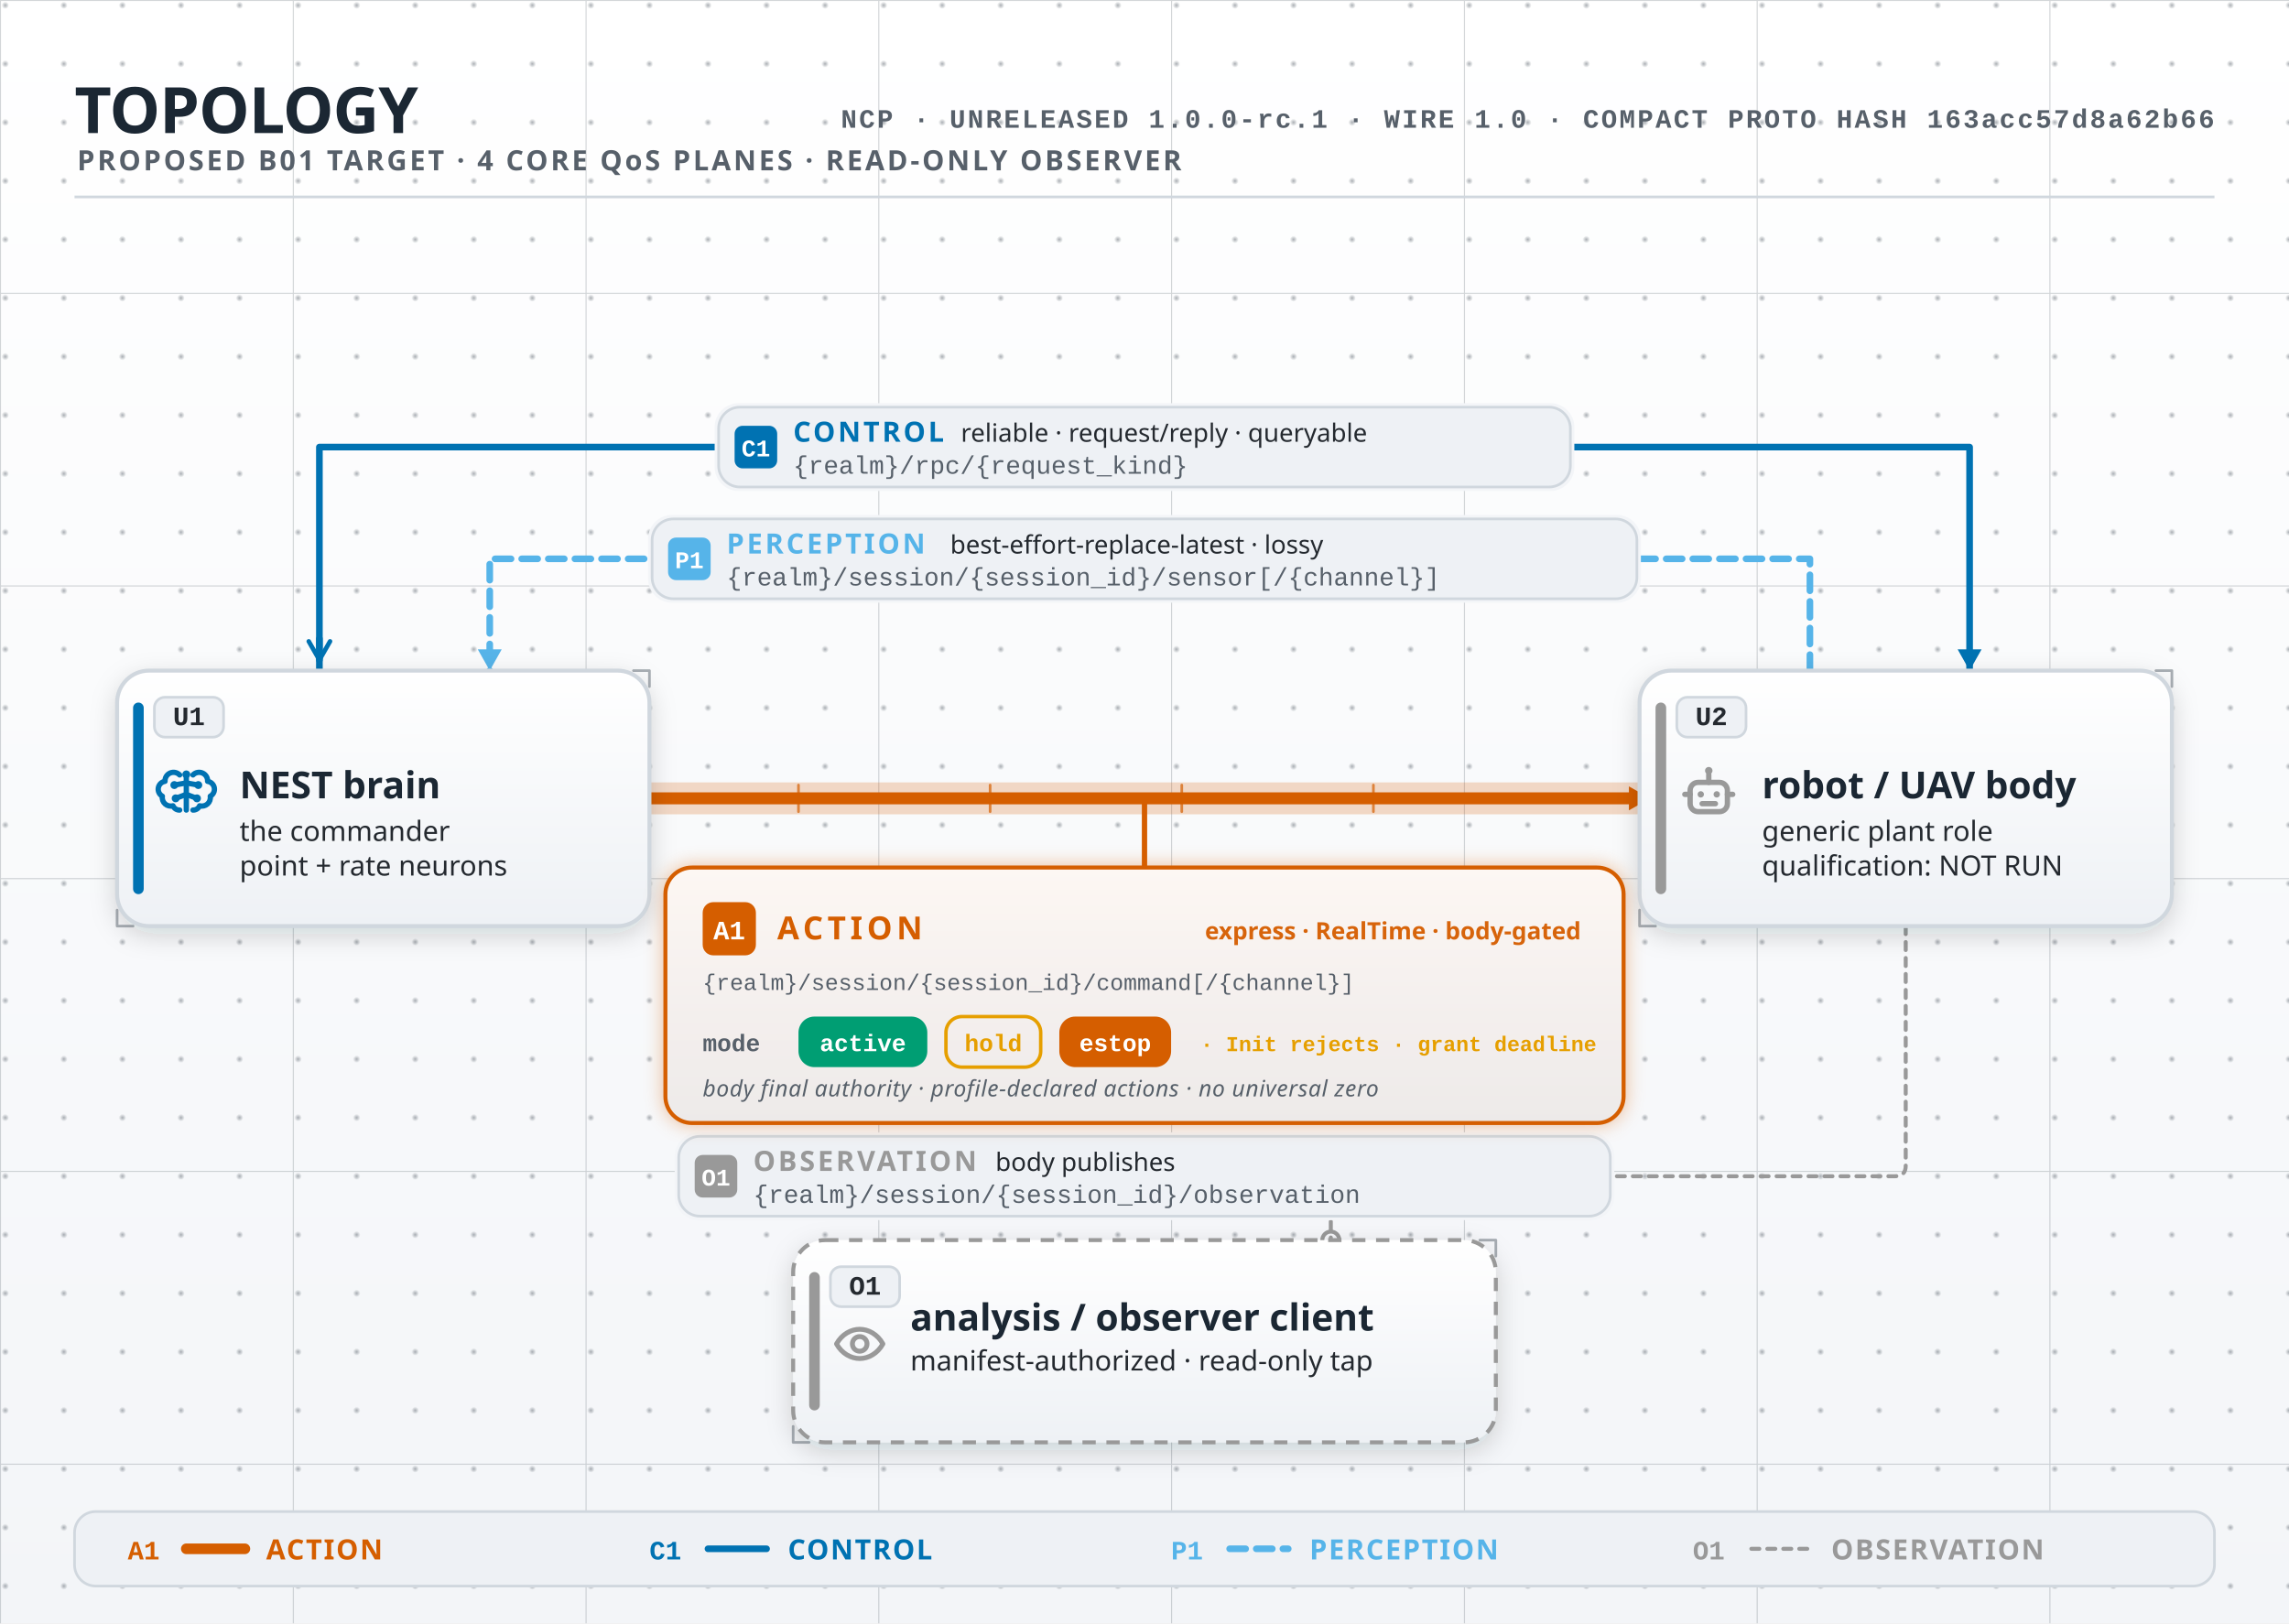
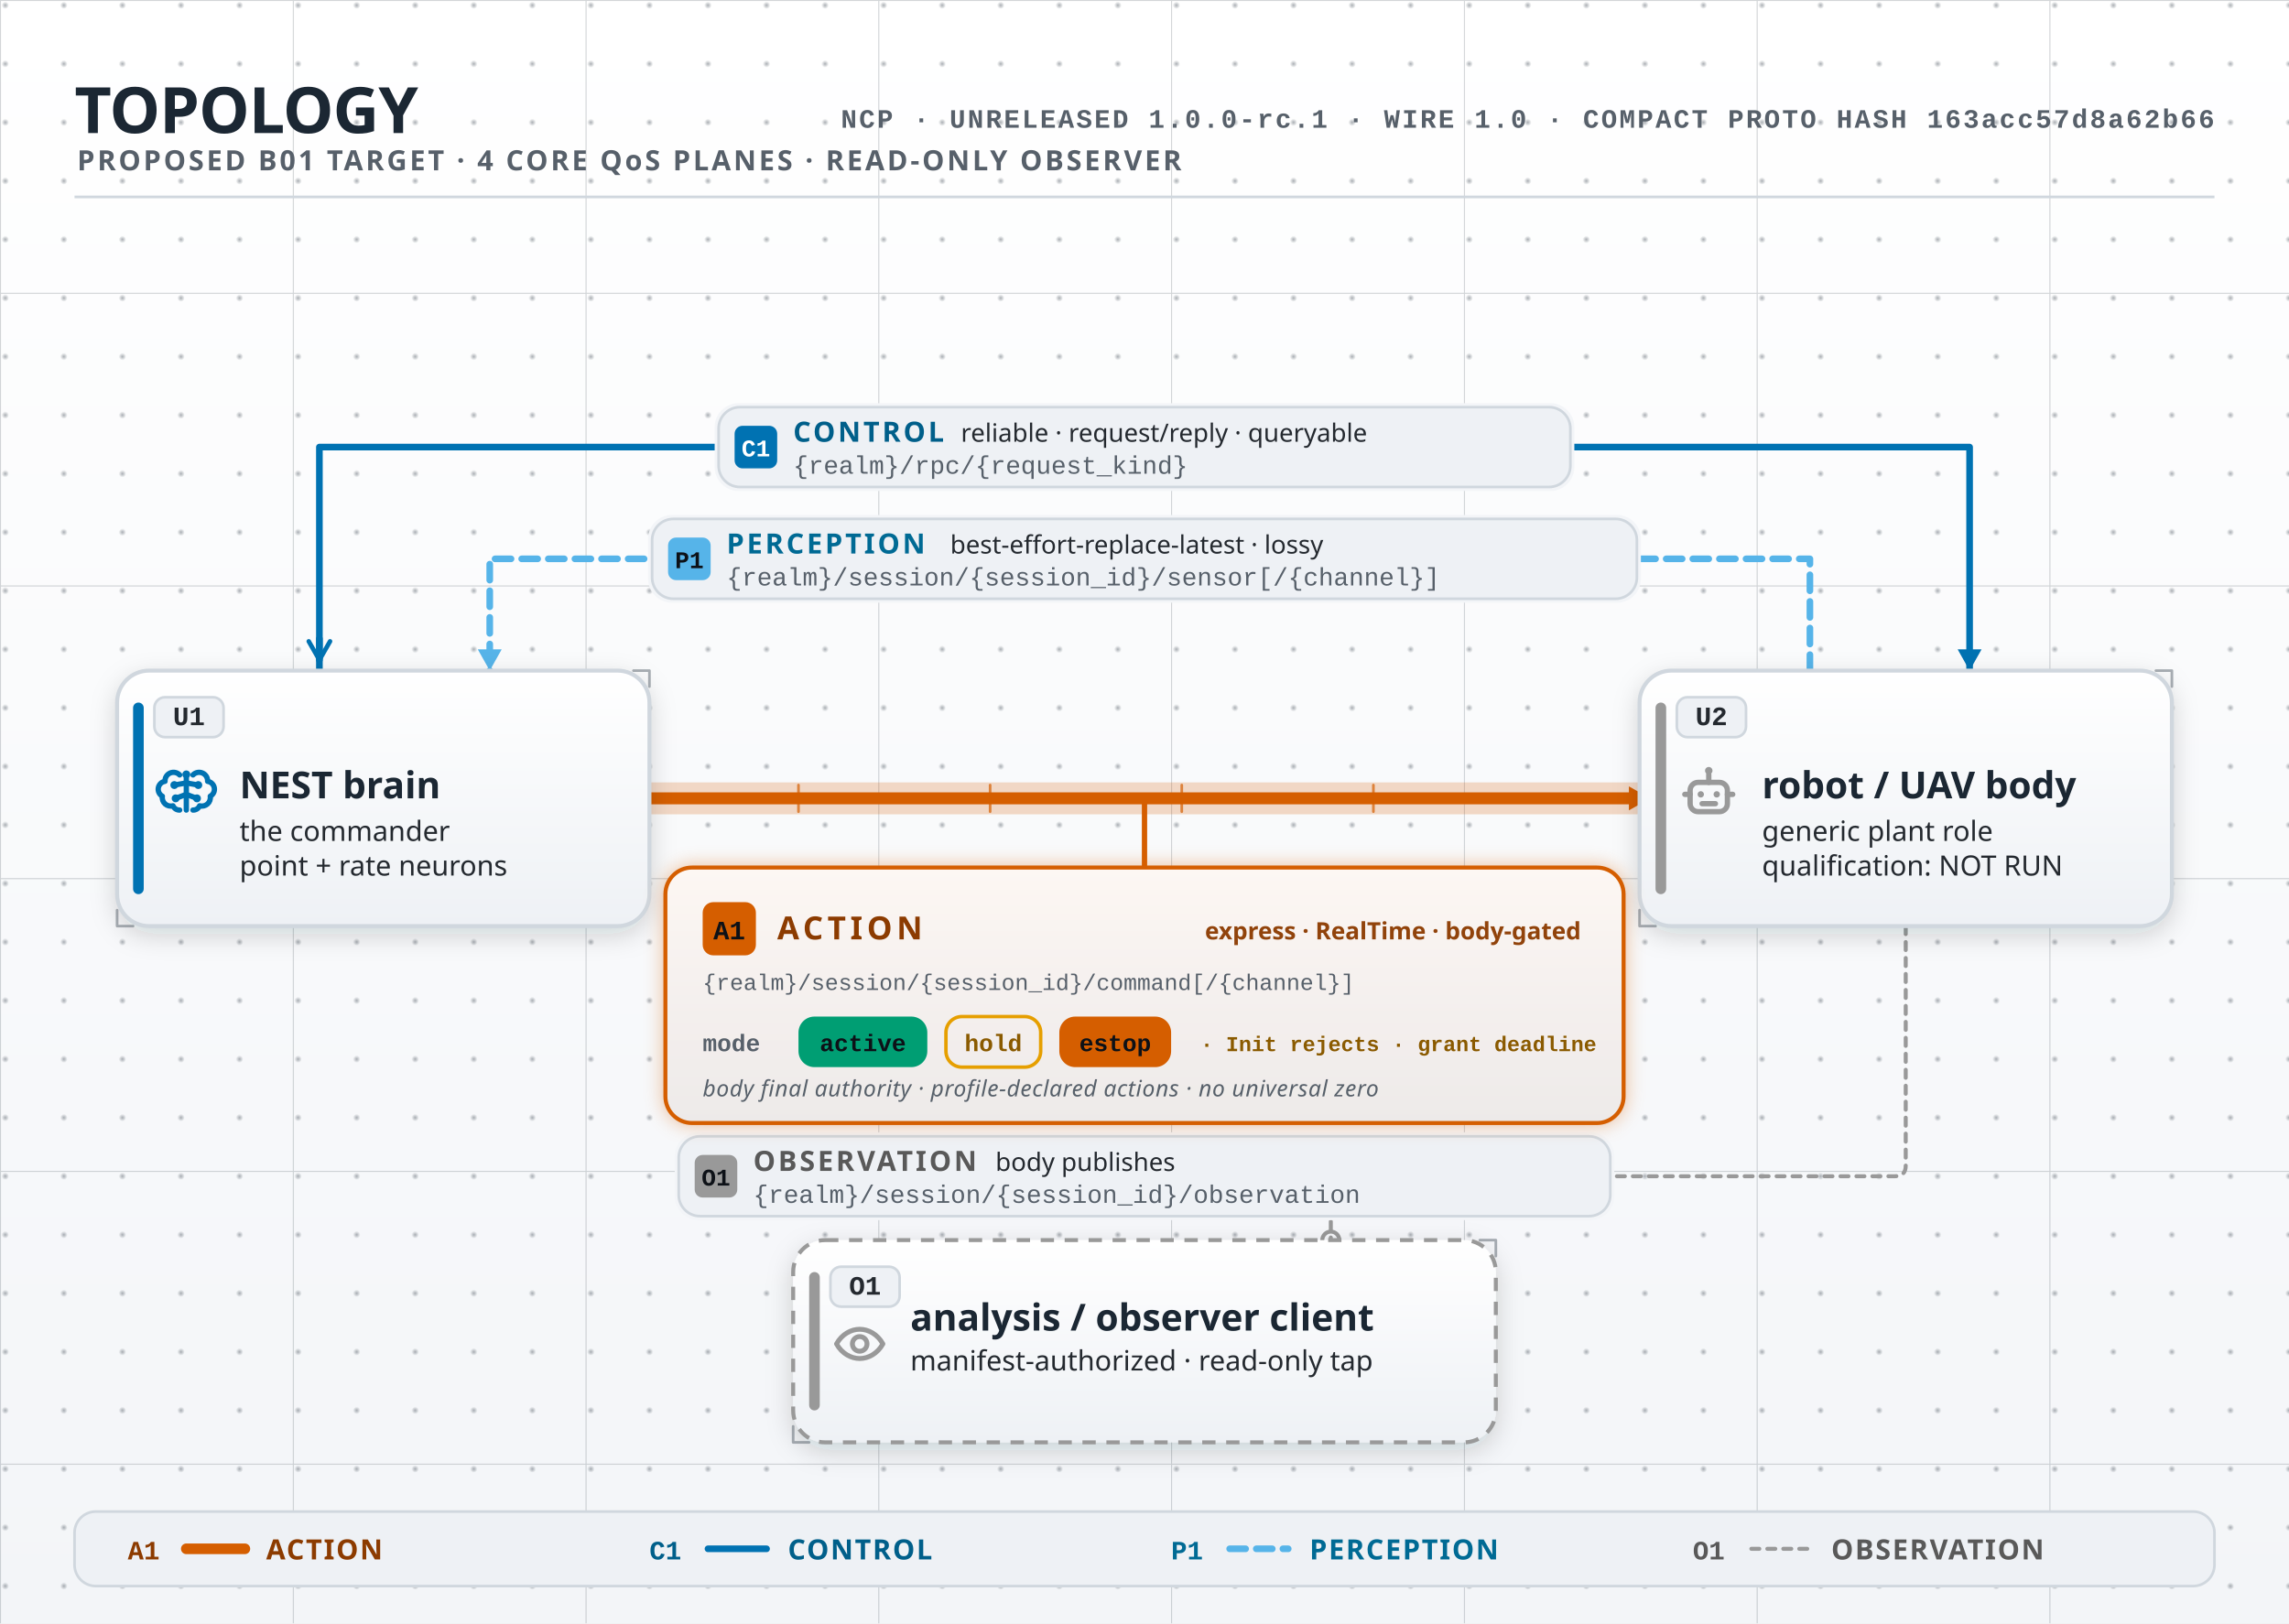
<svg xmlns="http://www.w3.org/2000/svg" width="860" height="610" viewBox="0 0 860 610" font-family="-apple-system, BlinkMacSystemFont, 'Segoe UI', 'Noto Sans', Helvetica, Arial, sans-serif" role="img" aria-labelledby="ncp-topology-title ncp-topology-desc">
  <defs>
    <linearGradient id="pageBg" x1="0" y1="0" x2="0" y2="1">
      <stop offset="0" stop-color="#ffffff" />
      <stop offset="1" stop-color="#f3f5f8" />
    </linearGradient>
    <linearGradient id="surface" x1="0" y1="0" x2="0" y2="1">
      <stop offset="0" stop-color="#ffffff" />
      <stop offset="1" stop-color="#eef1f5" />
    </linearGradient>
    <linearGradient id="busAction" x1="0" y1="0" x2="1" y2="0">
      <stop offset="0" stop-color="#D55E00" stop-opacity="1" />
      <stop offset="0.5" stop-color="#D55E00" stop-opacity="1" />
      <stop offset="1" stop-color="#b94f00" stop-opacity="1" />
    </linearGradient>
    <linearGradient id="contractHero" x1="0" y1="0" x2="1" y2="1">
      <stop offset="0" stop-color="#6D28D9" />
      <stop offset="1" stop-color="#5b21b6" />
    </linearGradient>
    <radialGradient id="gridDot" cx="0.5" cy="0.5" r="0.5">
      <stop offset="0" stop-color="#57606a" stop-opacity="0.5" />
      <stop offset="1" stop-color="#57606a" stop-opacity="0" />
    </radialGradient>
    <pattern id="grid" width="22" height="22" patternUnits="userSpaceOnUse">
      <circle cx="2" cy="2" r="1.4" fill="url(#gridDot)" />
    </pattern>
    <pattern id="gridMajor" width="110" height="110" patternUnits="userSpaceOnUse">
      <path d="M110 0H0V110" fill="none" stroke="#57606a" stroke-width="0.75" stroke-opacity="0.26" />
    </pattern>
    <filter id="soft" x="-40%" y="-40%" width="180%" height="180%" color-interpolation-filters="sRGB">
      <feDropShadow dx="0" dy="3" stdDeviation="5" flood-color="#1b2733" flood-opacity="0.18" />
    </filter>
    <filter id="halo" x="-60%" y="-60%" width="220%" height="220%" color-interpolation-filters="sRGB">
      <feGaussianBlur stdDeviation="3" />
    </filter>
    <filter id="glow" x="-90%" y="-90%" width="280%" height="280%" color-interpolation-filters="sRGB">
      <feGaussianBlur in="SourceAlpha" stdDeviation="3.4" result="b" />
      <feFlood flood-color="#D55E00" flood-opacity="0.4" />
      <feComposite in2="b" operator="in" result="g" />
      <feMerge>
        <feMergeNode in="g" />
        <feMergeNode in="SourceGraphic" />
      </feMerge>
    </filter>
    <marker id="arrowAction" markerUnits="userSpaceOnUse" markerWidth="12" markerHeight="12" refX="9" refY="5.5" orient="auto">
      <path d="M1,1 L9,5.5 L1,10 Z" fill="#D55E00" />
    </marker>
    <marker id="arrowControl" markerUnits="userSpaceOnUse" markerWidth="12" markerHeight="12" refX="9" refY="5.5" orient="auto">
      <path d="M1,1 L9,5.5 L1,10 Z" fill="#0072B2" />
    </marker>
    <marker id="replyControl" markerUnits="userSpaceOnUse" markerWidth="12" markerHeight="12" refX="9" refY="5.5" orient="auto">
      <path d="M2,1.5 L9,5.5 L2,9.5" fill="none" stroke="#0072B2" stroke-width="1.7" stroke-linecap="round" stroke-linejoin="round" />
    </marker>
    <marker id="arrowPercep" markerUnits="userSpaceOnUse" markerWidth="12" markerHeight="12" refX="9" refY="5.5" orient="auto">
      <path d="M1,1 L9,5.5 L1,10 Z" fill="#56B4E9" />
    </marker>
    <marker id="tapObserve" markerUnits="userSpaceOnUse" markerWidth="10" markerHeight="10" refX="5" refY="5" orient="auto">
      <circle cx="5" cy="5" r="3.2" fill="none" stroke="#999999" stroke-width="1.5" />
    </marker>
    <marker id="arrowContract" markerUnits="userSpaceOnUse" markerWidth="12" markerHeight="12" refX="9" refY="5.5" orient="auto">
      <path d="M1,1 L9,5.5 L1,10 Z" fill="#6D28D9" />
    </marker>
    <marker id="submoduleArrow" markerUnits="userSpaceOnUse" markerWidth="12" markerHeight="12" refX="9" refY="5.5" orient="auto">
      <path d="M2,1.5 L9,5.5 L2,9.5" fill="none" stroke="#999999" stroke-width="1.7" stroke-linecap="round" stroke-linejoin="round" />
    </marker>
    <marker id="arrowActive" markerUnits="userSpaceOnUse" markerWidth="12" markerHeight="12" refX="9" refY="5.5" orient="auto">
      <path d="M1,1 L9,5.5 L1,10 Z" fill="#009E73" />
    </marker>
    <marker id="arrowEstop" markerUnits="userSpaceOnUse" markerWidth="12" markerHeight="12" refX="9" refY="5.5" orient="auto">
      <path d="M1,1 L9,5.5 L1,10 Z" fill="#D55E00" stroke="#ffd9c2" stroke-width="0.6" />
    </marker>
    <marker id="arrowHold" markerUnits="userSpaceOnUse" markerWidth="12" markerHeight="12" refX="9" refY="5.5" orient="auto">
      <path d="M1,1 L9,5.5 L1,10 Z" fill="#E69F00" />
    </marker>
    <marker id="arrowMut" markerUnits="userSpaceOnUse" markerWidth="12" markerHeight="12" refX="9" refY="5.5" orient="auto">
      <path d="M1,1 L9,5.5 L1,10 Z" fill="#57606a" />
    </marker>
    <marker id="arrowConfig" markerUnits="userSpaceOnUse" markerWidth="12" markerHeight="12" refX="9" refY="5.5" orient="auto">
      <path d="M1,1 L9,5.5 L1,10 Z" fill="#CC79A7" />
    </marker>
    <filter id="glowContract" x="-90%" y="-90%" width="280%" height="280%" color-interpolation-filters="sRGB">
      <feGaussianBlur in="SourceAlpha" stdDeviation="3.4" result="b" />
      <feFlood flood-color="#6D28D9" flood-opacity="0.4" />
      <feComposite in2="b" operator="in" result="g" />
      <feMerge>
        <feMergeNode in="g" />
        <feMergeNode in="SourceGraphic" />
      </feMerge>
    </filter>
    <filter id="glowActive" x="-90%" y="-90%" width="280%" height="280%" color-interpolation-filters="sRGB">
      <feGaussianBlur in="SourceAlpha" stdDeviation="3.4" result="b" />
      <feFlood flood-color="#009E73" flood-opacity="0.4" />
      <feComposite in2="b" operator="in" result="g" />
      <feMerge>
        <feMergeNode in="g" />
        <feMergeNode in="SourceGraphic" />
      </feMerge>
    </filter>
  </defs>
  <rect x="0" y="0" width="860" height="610" rx="0" fill="url(#pageBg)" />
  <rect x="0" y="0" width="860" height="610" rx="0" fill="url(#gridMajor)" />
  <rect x="0" y="0" width="860" height="610" rx="0" fill="url(#grid)" />
  <text x="28" y="50" font-family="-apple-system, BlinkMacSystemFont, 'Segoe UI', 'Noto Sans', Helvetica, Arial, sans-serif" font-size="24" font-weight="800" font-style="normal" fill="#1b2733" text-anchor="start" letter-spacing="-0.3" text-rendering="geometricPrecision">TOPOLOGY</text>
  <text x="29" y="64" font-family="-apple-system, BlinkMacSystemFont, 'Segoe UI', 'Noto Sans', Helvetica, Arial, sans-serif" font-size="10.5" font-weight="600" font-style="normal" fill="#57606a" text-anchor="start" letter-spacing="1.0" text-rendering="geometricPrecision">PROPOSED B01 TARGET  ·  4 CORE QoS PLANES  ·  READ-ONLY OBSERVER</text>
  <line x1="28" y1="74" x2="832" y2="74" stroke="#d0d7de" stroke-width="1" stroke-linecap="butt" />
  <text x="832" y="48" font-family="ui-monospace, SFMono-Regular, 'SF Mono', Menlo, Consolas, 'Liberation Mono', monospace" font-size="10" font-weight="600" font-style="normal" fill="#57606a" text-anchor="end" letter-spacing="0.8" text-rendering="geometricPrecision">NCP · UNRELEASED 1.0.0-rc.1 · WIRE 1.0 · COMPACT PROTO HASH 163acc57d8a62b66</text>
  <path d="M716,348 L716,438 Q716,442 712,442 L504,442 Q500,442 500,446 L500,466" fill="none" stroke="#999999" stroke-width="1.5" stroke-linecap="round" stroke-linejoin="round" stroke-dasharray="3 3" marker-end="url(#tapObserve)" />
  <path d="M680,252 L680,210 L184,210 L184,252" fill="none" stroke="#56B4E9" stroke-width="2.5" stroke-linecap="round" stroke-linejoin="round" stroke-dasharray="6 4" marker-end="url(#arrowPercep)" />
  <path d="M120,252 L120,168 L740,168 L740,252" fill="none" stroke="#0072B2" stroke-width="2.5" stroke-linecap="round" stroke-linejoin="round" marker-end="url(#arrowControl)" />
  <path d="M120,240 L120,248" fill="none" stroke="#0072B2" stroke-width="2.5" stroke-linecap="round" stroke-linejoin="round" marker-end="url(#replyControl)" />
  <line x1="244" y1="300" x2="620" y2="300" stroke="#D55E00" stroke-width="12" stroke-linecap="round" stroke-opacity="0.22" />
  <line x1="244" y1="300" x2="620" y2="300" stroke="#D55E00" stroke-width="4.5" stroke-linecap="round" marker-end="url(#arrowAction)" />
  <line x1="300" y1="295" x2="300" y2="305" stroke="#D55E00" stroke-width="1" stroke-linecap="round" stroke-opacity="0.7" />
  <line x1="372" y1="295" x2="372" y2="305" stroke="#D55E00" stroke-width="1" stroke-linecap="round" stroke-opacity="0.7" />
  <line x1="444" y1="295" x2="444" y2="305" stroke="#D55E00" stroke-width="1" stroke-linecap="round" stroke-opacity="0.7" />
  <line x1="516" y1="295" x2="516" y2="305" stroke="#D55E00" stroke-width="1" stroke-linecap="round" stroke-opacity="0.7" />
  <rect x="44" y="252" width="200" height="96" rx="12" fill="url(#surface)" filter="url(#soft)" />
  <rect x="44" y="252" width="200" height="96" rx="12" fill="none" stroke="#d0d7de" stroke-width="1.5" />
  <rect x="50" y="264" width="4" height="72" rx="2" fill="#0072B2" />
  <path d="M238,252 L244,252 L244,258" fill="none" stroke="#57606a" stroke-width="1" stroke-linecap="round" stroke-linejoin="round" stroke-opacity="0.5" />
  <path d="M44,342 L44,348 L50,348" fill="none" stroke="#57606a" stroke-width="1" stroke-linecap="round" stroke-linejoin="round" stroke-opacity="0.5" />
  <rect x="58" y="262" width="26" height="15" rx="4" fill="#eef1f5" stroke="#d0d7de" stroke-width="1" />
  <text x="71" y="272.5" font-family="ui-monospace, SFMono-Regular, 'SF Mono', Menlo, Consolas, 'Liberation Mono', monospace" font-size="10" font-weight="700" font-style="normal" fill="#24292f" text-anchor="middle" text-rendering="geometricPrecision">U1</text>
  <g transform="translate(58,286) scale(1)" fill="none" stroke="#0072B2" stroke-width="2" stroke-linecap="round" stroke-linejoin="round">
    <path d="M9.5 5.2A3.2 3.2 0 0 0 4 7.6a3 3 0 0 0-1 5.6a3.2 3.2 0 0 0 4 3.6a2.6 2.6 0 0 0 2.5 1.6" />
    <path d="M14.5 5.2A3.2 3.2 0 0 1 20 7.6a3 3 0 0 1 1 5.6a3.2 3.2 0 0 1-4 3.6a2.6 2.6 0 0 1-2.5 1.6" />
    <path d="M12 5v13.4" />
    <circle cx="12" cy="5" r="0.5" fill="#0072B2" stroke="#0072B2" />
    <circle cx="7.5" cy="9" r="0.5" fill="#0072B2" stroke="#0072B2" />
    <circle cx="16.5" cy="9" r="0.5" fill="#0072B2" stroke="#0072B2" />
    <circle cx="8" cy="14" r="0.5" fill="#0072B2" stroke="#0072B2" />
    <circle cx="16" cy="14" r="0.5" fill="#0072B2" stroke="#0072B2" />
    <path d="M12 8.2 7.5 9M12 8.2 16.5 9M12 12.5 8 14M12 12.5 16 14" />
  </g>
  <text x="90" y="300" font-family="-apple-system, BlinkMacSystemFont, 'Segoe UI', 'Noto Sans', Helvetica, Arial, sans-serif" font-size="14" font-weight="700" font-style="normal" fill="#1b2733" text-anchor="start" text-rendering="geometricPrecision">NEST brain</text>
  <text x="90" y="316" font-family="-apple-system, BlinkMacSystemFont, 'Segoe UI', 'Noto Sans', Helvetica, Arial, sans-serif" font-size="10.5" font-weight="500" font-style="normal" fill="#24292f" text-anchor="start" text-rendering="geometricPrecision">the commander</text>
  <text x="90" y="329" font-family="-apple-system, BlinkMacSystemFont, 'Segoe UI', 'Noto Sans', Helvetica, Arial, sans-serif" font-size="10.5" font-weight="500" font-style="normal" fill="#24292f" text-anchor="start" text-rendering="geometricPrecision">point + rate neurons</text>
  <rect x="616" y="252" width="200" height="96" rx="12" fill="url(#surface)" filter="url(#soft)" />
  <rect x="616" y="252" width="200" height="96" rx="12" fill="none" stroke="#d0d7de" stroke-width="1.5" />
  <rect x="622" y="264" width="4" height="72" rx="2" fill="#999999" />
  <path d="M810,252 L816,252 L816,258" fill="none" stroke="#57606a" stroke-width="1" stroke-linecap="round" stroke-linejoin="round" stroke-opacity="0.5" />
  <path d="M616,342 L616,348 L622,348" fill="none" stroke="#57606a" stroke-width="1" stroke-linecap="round" stroke-linejoin="round" stroke-opacity="0.5" />
  <rect x="630" y="262" width="26" height="15" rx="4" fill="#eef1f5" stroke="#d0d7de" stroke-width="1" />
  <text x="643" y="272.5" font-family="ui-monospace, SFMono-Regular, 'SF Mono', Menlo, Consolas, 'Liberation Mono', monospace" font-size="10" font-weight="700" font-style="normal" fill="#24292f" text-anchor="middle" text-rendering="geometricPrecision">U2</text>
  <g transform="translate(630,286) scale(1)" fill="none" stroke="#999999" stroke-width="2" stroke-linecap="round" stroke-linejoin="round">
    <rect x="5" y="8" width="14" height="11" rx="3" />
    <path d="M12 8V5" />
    <circle cx="12" cy="3.6" r="1.4" fill="#999999" stroke="none" />
    <circle cx="9" cy="12.5" r="1.2" fill="#999999" stroke="none" />
    <circle cx="15" cy="12.5" r="1.2" fill="#999999" stroke="none" />
    <path d="M9.5 16h5" />
    <path d="M5 12.5H3M19 12.5h2" />
  </g>
  <text x="662" y="300" font-family="-apple-system, BlinkMacSystemFont, 'Segoe UI', 'Noto Sans', Helvetica, Arial, sans-serif" font-size="14" font-weight="700" font-style="normal" fill="#1b2733" text-anchor="start" text-rendering="geometricPrecision">robot / UAV body</text>
  <text x="662" y="316" font-family="-apple-system, BlinkMacSystemFont, 'Segoe UI', 'Noto Sans', Helvetica, Arial, sans-serif" font-size="10.5" font-weight="500" font-style="normal" fill="#24292f" text-anchor="start" text-rendering="geometricPrecision">generic plant role</text>
  <text x="662" y="329" font-family="-apple-system, BlinkMacSystemFont, 'Segoe UI', 'Noto Sans', Helvetica, Arial, sans-serif" font-size="10.5" font-weight="500" font-style="normal" fill="#24292f" text-anchor="start" text-rendering="geometricPrecision">qualification: NOT RUN</text>
  <rect x="298" y="466" width="264" height="76" rx="12" fill="url(#surface)" filter="url(#soft)" />
  <rect x="298" y="466" width="264" height="76" rx="12" fill="none" stroke="#999999" stroke-width="1.5" stroke-dasharray="5 4" fill-opacity="0.7" />
  <rect x="304" y="478" width="4" height="52" rx="2" fill="#999999" />
  <path d="M556,466 L562,466 L562,472" fill="none" stroke="#57606a" stroke-width="1" stroke-linecap="round" stroke-linejoin="round" stroke-opacity="0.5" />
  <path d="M298,536 L298,542 L304,542" fill="none" stroke="#57606a" stroke-width="1" stroke-linecap="round" stroke-linejoin="round" stroke-opacity="0.5" />
  <rect x="312" y="476" width="26" height="15" rx="4" fill="#eef1f5" stroke="#d0d7de" stroke-width="1" />
  <text x="325" y="486.5" font-family="ui-monospace, SFMono-Regular, 'SF Mono', Menlo, Consolas, 'Liberation Mono', monospace" font-size="10" font-weight="700" font-style="normal" fill="#24292f" text-anchor="middle" text-rendering="geometricPrecision">O1</text>
  <g transform="translate(312,494) scale(0.9167)" fill="none" stroke="#999999" stroke-width="2" stroke-linecap="round" stroke-linejoin="round">
    <path d="M2.5 12c2.2-4 6-6 9.5-6s7.3 2 9.5 6c-2.2 4-6 6-9.5 6s-7.3-2-9.5-6Z" />
    <circle cx="12" cy="12" r="3" />
  </g>
  <text x="342" y="500" font-family="-apple-system, BlinkMacSystemFont, 'Segoe UI', 'Noto Sans', Helvetica, Arial, sans-serif" font-size="14" font-weight="700" font-style="normal" fill="#1b2733" text-anchor="start" text-rendering="geometricPrecision">analysis / observer client</text>
  <text x="342" y="515" font-family="-apple-system, BlinkMacSystemFont, 'Segoe UI', 'Noto Sans', Helvetica, Arial, sans-serif" font-size="10.5" font-weight="500" font-style="normal" fill="#24292f" text-anchor="start" text-rendering="geometricPrecision">manifest-authorized · read-only tap</text>
  <rect x="268.5" y="151.5" width="323" height="33" rx="9" fill="#f3f5f8" />
  <rect x="270.0" y="153.0" width="320" height="30" rx="8" fill="#eef1f5" stroke="#d0d7de" stroke-width="1" />
  <rect x="276.0" y="160.0" width="16" height="16" rx="3" fill="#0072B2" />
-   <text x="284.0" y="171.5" font-family="ui-monospace, SFMono-Regular, 'SF Mono', Menlo, Consolas, 'Liberation Mono', monospace" font-size="9" font-weight="700" font-style="normal" fill="#fff" text-anchor="middle" text-rendering="geometricPrecision">C1</text>
-   <text x="298.0" y="166.0" font-family="-apple-system, BlinkMacSystemFont, 'Segoe UI', 'Noto Sans', Helvetica, Arial, sans-serif" font-size="10.5" font-weight="700" font-style="normal" fill="#0072B2" text-anchor="start" letter-spacing="1.0" text-rendering="geometricPrecision">CONTROL</text>
+   <text x="284.0" y="171.5" font-family="ui-monospace, SFMono-Regular, 'SF Mono', Menlo, Consolas, 'Liberation Mono', monospace" font-size="9" font-weight="700" font-style="normal" fill="#ffffff" text-anchor="middle" text-rendering="geometricPrecision">C1</text>
+   <text x="298.0" y="166.0" font-family="-apple-system, BlinkMacSystemFont, 'Segoe UI', 'Noto Sans', Helvetica, Arial, sans-serif" font-size="10.5" font-weight="700" font-style="normal" fill="#005F8A" text-anchor="start" letter-spacing="1.0" text-rendering="geometricPrecision">CONTROL</text>
  <text x="298.0" y="178.0" font-family="ui-monospace, SFMono-Regular, 'SF Mono', Menlo, Consolas, 'Liberation Mono', monospace" font-size="9.5" font-weight="500" font-style="normal" fill="#57606a" text-anchor="start" text-rendering="geometricPrecision">{realm}/rpc/{request_kind}</text>
  <text x="361.0" y="166.0" font-family="-apple-system, BlinkMacSystemFont, 'Segoe UI', 'Noto Sans', Helvetica, Arial, sans-serif" font-size="9.5" font-weight="500" font-style="normal" fill="#24292f" text-anchor="start" text-rendering="geometricPrecision">reliable · request/reply · queryable</text>
  <rect x="243.5" y="193.5" width="373" height="33" rx="9" fill="#f3f5f8" />
  <rect x="245.0" y="195.0" width="370" height="30" rx="8" fill="#eef1f5" stroke="#d0d7de" stroke-width="1" />
  <rect x="251.0" y="202.0" width="16" height="16" rx="3" fill="#56B4E9" />
-   <text x="259.0" y="213.5" font-family="ui-monospace, SFMono-Regular, 'SF Mono', Menlo, Consolas, 'Liberation Mono', monospace" font-size="9" font-weight="700" font-style="normal" fill="#fff" text-anchor="middle" text-rendering="geometricPrecision">P1</text>
-   <text x="273.0" y="208.0" font-family="-apple-system, BlinkMacSystemFont, 'Segoe UI', 'Noto Sans', Helvetica, Arial, sans-serif" font-size="10.5" font-weight="700" font-style="normal" fill="#56B4E9" text-anchor="start" letter-spacing="1.0" text-rendering="geometricPrecision">PERCEPTION</text>
+   <text x="259.0" y="213.5" font-family="ui-monospace, SFMono-Regular, 'SF Mono', Menlo, Consolas, 'Liberation Mono', monospace" font-size="9" font-weight="700" font-style="normal" fill="#0d1117" text-anchor="middle" text-rendering="geometricPrecision">P1</text>
+   <text x="273.0" y="208.0" font-family="-apple-system, BlinkMacSystemFont, 'Segoe UI', 'Noto Sans', Helvetica, Arial, sans-serif" font-size="10.5" font-weight="700" font-style="normal" fill="#006A94" text-anchor="start" letter-spacing="1.0" text-rendering="geometricPrecision">PERCEPTION</text>
  <text x="273.0" y="220.0" font-family="ui-monospace, SFMono-Regular, 'SF Mono', Menlo, Consolas, 'Liberation Mono', monospace" font-size="9.5" font-weight="500" font-style="normal" fill="#57606a" text-anchor="start" text-rendering="geometricPrecision">{realm}/session/{session_id}/sensor[/{channel}]</text>
  <text x="357.0" y="208.0" font-family="-apple-system, BlinkMacSystemFont, 'Segoe UI', 'Noto Sans', Helvetica, Arial, sans-serif" font-size="9.5" font-weight="500" font-style="normal" fill="#24292f" text-anchor="start" text-rendering="geometricPrecision">best-effort-replace-latest · lossy</text>
  <rect x="253.5" y="425.5" width="353" height="33" rx="9" fill="#f3f5f8" />
  <rect x="255.0" y="427.0" width="350" height="30" rx="8" fill="#eef1f5" stroke="#d0d7de" stroke-width="1" />
  <rect x="261.0" y="434.0" width="16" height="16" rx="3" fill="#999999" />
-   <text x="269.0" y="445.5" font-family="ui-monospace, SFMono-Regular, 'SF Mono', Menlo, Consolas, 'Liberation Mono', monospace" font-size="9" font-weight="700" font-style="normal" fill="#fff" text-anchor="middle" text-rendering="geometricPrecision">O1</text>
-   <text x="283.0" y="440.0" font-family="-apple-system, BlinkMacSystemFont, 'Segoe UI', 'Noto Sans', Helvetica, Arial, sans-serif" font-size="10.5" font-weight="700" font-style="normal" fill="#999999" text-anchor="start" letter-spacing="1.0" text-rendering="geometricPrecision">OBSERVATION</text>
+   <text x="269.0" y="445.5" font-family="ui-monospace, SFMono-Regular, 'SF Mono', Menlo, Consolas, 'Liberation Mono', monospace" font-size="9" font-weight="700" font-style="normal" fill="#0d1117" text-anchor="middle" text-rendering="geometricPrecision">O1</text>
+   <text x="283.0" y="440.0" font-family="-apple-system, BlinkMacSystemFont, 'Segoe UI', 'Noto Sans', Helvetica, Arial, sans-serif" font-size="10.5" font-weight="700" font-style="normal" fill="#595959" text-anchor="start" letter-spacing="1.0" text-rendering="geometricPrecision">OBSERVATION</text>
  <text x="283.0" y="452.0" font-family="ui-monospace, SFMono-Regular, 'SF Mono', Menlo, Consolas, 'Liberation Mono', monospace" font-size="9.5" font-weight="500" font-style="normal" fill="#57606a" text-anchor="start" text-rendering="geometricPrecision">{realm}/session/{session_id}/observation</text>
  <text x="374.0" y="440.0" font-family="-apple-system, BlinkMacSystemFont, 'Segoe UI', 'Noto Sans', Helvetica, Arial, sans-serif" font-size="9.5" font-weight="500" font-style="normal" fill="#24292f" text-anchor="start" text-rendering="geometricPrecision">body publishes</text>
  <line x1="430" y1="300" x2="430" y2="326" stroke="#D55E00" stroke-width="2" stroke-linecap="round" />
  <rect x="250" y="326" width="360" height="96" rx="10" fill="url(#surface)" stroke="#D55E00" stroke-width="1.5" filter="url(#glow)" />
  <rect x="250" y="326" width="360" height="96" rx="10" fill="#D55E00" fill-opacity="0.05" />
  <rect x="264" y="339" width="20" height="20" rx="4" fill="#D55E00" />
-   <text x="274" y="353" font-family="ui-monospace, SFMono-Regular, 'SF Mono', Menlo, Consolas, 'Liberation Mono', monospace" font-size="10" font-weight="700" font-style="normal" fill="#ffffff" text-anchor="middle" text-rendering="geometricPrecision">A1</text>
-   <text x="292" y="353" font-family="-apple-system, BlinkMacSystemFont, 'Segoe UI', 'Noto Sans', Helvetica, Arial, sans-serif" font-size="12" font-weight="700" font-style="normal" fill="#D55E00" text-anchor="start" letter-spacing="1.6" text-rendering="geometricPrecision">ACTION</text>
-   <text x="594" y="353" font-family="-apple-system, BlinkMacSystemFont, 'Segoe UI', 'Noto Sans', Helvetica, Arial, sans-serif" font-size="9" font-weight="600" font-style="normal" fill="#D55E00" fill-opacity="0.95" text-anchor="end" text-rendering="geometricPrecision">express · RealTime · body-gated</text>
+   <text x="274" y="353" font-family="ui-monospace, SFMono-Regular, 'SF Mono', Menlo, Consolas, 'Liberation Mono', monospace" font-size="10" font-weight="700" font-style="normal" fill="#0d1117" text-anchor="middle" text-rendering="geometricPrecision">A1</text>
+   <text x="292" y="353" font-family="-apple-system, BlinkMacSystemFont, 'Segoe UI', 'Noto Sans', Helvetica, Arial, sans-serif" font-size="12" font-weight="700" font-style="normal" fill="#8C3B00" text-anchor="start" letter-spacing="1.6" text-rendering="geometricPrecision">ACTION</text>
+   <text x="594" y="353" font-family="-apple-system, BlinkMacSystemFont, 'Segoe UI', 'Noto Sans', Helvetica, Arial, sans-serif" font-size="9" font-weight="600" font-style="normal" fill="#8C3B00" fill-opacity="0.95" text-anchor="end" text-rendering="geometricPrecision">express · RealTime · body-gated</text>
  <text x="264" y="372" font-family="ui-monospace, SFMono-Regular, 'SF Mono', Menlo, Consolas, 'Liberation Mono', monospace" font-size="8.5" font-weight="500" font-style="normal" fill="#57606a" text-anchor="start" text-rendering="geometricPrecision">{realm}/session/{session_id}/command[/{channel}]</text>
  <text x="264" y="395" font-family="ui-monospace, SFMono-Regular, 'SF Mono', Menlo, Consolas, 'Liberation Mono', monospace" font-size="9" font-weight="600" font-style="normal" fill="#57606a" text-anchor="start" text-rendering="geometricPrecision">mode</text>
  <rect x="300" y="382" width="48.4" height="19" rx="6" fill="#009E73" />
-   <text x="324.2" y="395" font-family="ui-monospace, SFMono-Regular, 'SF Mono', Menlo, Consolas, 'Liberation Mono', monospace" font-size="9" font-weight="700" font-style="normal" fill="#ffffff" text-anchor="middle" text-rendering="geometricPrecision">active</text>
+   <text x="324.2" y="395" font-family="ui-monospace, SFMono-Regular, 'SF Mono', Menlo, Consolas, 'Liberation Mono', monospace" font-size="9" font-weight="700" font-style="normal" fill="#0d1117" text-anchor="middle" text-rendering="geometricPrecision">active</text>
  <rect x="355.4" y="382" width="35.6" height="19" rx="6" fill="none" stroke="#E69F00" stroke-width="1.3" />
-   <text x="373.2" y="395" font-family="ui-monospace, SFMono-Regular, 'SF Mono', Menlo, Consolas, 'Liberation Mono', monospace" font-size="9" font-weight="700" font-style="normal" fill="#E69F00" text-anchor="middle" text-rendering="geometricPrecision">hold</text>
+   <text x="373.2" y="395" font-family="ui-monospace, SFMono-Regular, 'SF Mono', Menlo, Consolas, 'Liberation Mono', monospace" font-size="9" font-weight="700" font-style="normal" fill="#8A5A00" text-anchor="middle" text-rendering="geometricPrecision">hold</text>
  <rect x="398.0" y="382" width="42.0" height="19" rx="6" fill="#D55E00" />
-   <text x="419.0" y="395" font-family="ui-monospace, SFMono-Regular, 'SF Mono', Menlo, Consolas, 'Liberation Mono', monospace" font-size="9" font-weight="700" font-style="normal" fill="#ffffff" text-anchor="middle" text-rendering="geometricPrecision">estop</text>
-   <text x="451.0" y="395" font-family="ui-monospace, SFMono-Regular, 'SF Mono', Menlo, Consolas, 'Liberation Mono', monospace" font-size="8" font-weight="600" font-style="normal" fill="#E69F00" text-anchor="start" text-rendering="geometricPrecision">· Init rejects · grant deadline</text>
+   <text x="419.0" y="395" font-family="ui-monospace, SFMono-Regular, 'SF Mono', Menlo, Consolas, 'Liberation Mono', monospace" font-size="9" font-weight="700" font-style="normal" fill="#0d1117" text-anchor="middle" text-rendering="geometricPrecision">estop</text>
+   <text x="451.0" y="395" font-family="ui-monospace, SFMono-Regular, 'SF Mono', Menlo, Consolas, 'Liberation Mono', monospace" font-size="8" font-weight="600" font-style="normal" fill="#8A5A00" text-anchor="start" text-rendering="geometricPrecision">· Init rejects · grant deadline</text>
  <text x="264" y="412" font-family="-apple-system, BlinkMacSystemFont, 'Segoe UI', 'Noto Sans', Helvetica, Arial, sans-serif" font-size="8.5" font-weight="500" font-style="italic" fill="#57606a" text-anchor="start" letter-spacing="0.2" text-rendering="geometricPrecision">body final authority · profile-declared actions · no universal zero</text>
  <rect x="28" y="568" width="804" height="28" rx="8" fill="#eef1f5" stroke="#d0d7de" stroke-width="1" />
-   <text x="48" y="586" font-family="ui-monospace, SFMono-Regular, 'SF Mono', Menlo, Consolas, 'Liberation Mono', monospace" font-size="10" font-weight="700" font-style="normal" fill="#D55E00" text-anchor="start" text-rendering="geometricPrecision">A1</text>
+   <text x="48" y="586" font-family="ui-monospace, SFMono-Regular, 'SF Mono', Menlo, Consolas, 'Liberation Mono', monospace" font-size="10" font-weight="700" font-style="normal" fill="#8C3B00" text-anchor="start" text-rendering="geometricPrecision">A1</text>
  <line x1="70" y1="582" x2="92" y2="582" stroke="#D55E00" stroke-width="4" stroke-linecap="round" />
-   <text x="100" y="586" font-family="-apple-system, BlinkMacSystemFont, 'Segoe UI', 'Noto Sans', Helvetica, Arial, sans-serif" font-size="10.5" font-weight="700" font-style="normal" fill="#D55E00" text-anchor="start" letter-spacing="0.6" text-rendering="geometricPrecision">ACTION</text>
-   <text x="244" y="586" font-family="ui-monospace, SFMono-Regular, 'SF Mono', Menlo, Consolas, 'Liberation Mono', monospace" font-size="10" font-weight="700" font-style="normal" fill="#0072B2" text-anchor="start" text-rendering="geometricPrecision">C1</text>
+   <text x="100" y="586" font-family="-apple-system, BlinkMacSystemFont, 'Segoe UI', 'Noto Sans', Helvetica, Arial, sans-serif" font-size="10.5" font-weight="700" font-style="normal" fill="#8C3B00" text-anchor="start" letter-spacing="0.6" text-rendering="geometricPrecision">ACTION</text>
+   <text x="244" y="586" font-family="ui-monospace, SFMono-Regular, 'SF Mono', Menlo, Consolas, 'Liberation Mono', monospace" font-size="10" font-weight="700" font-style="normal" fill="#005F8A" text-anchor="start" text-rendering="geometricPrecision">C1</text>
  <line x1="266" y1="582" x2="288" y2="582" stroke="#0072B2" stroke-width="2.5" stroke-linecap="round" />
-   <text x="296" y="586" font-family="-apple-system, BlinkMacSystemFont, 'Segoe UI', 'Noto Sans', Helvetica, Arial, sans-serif" font-size="10.5" font-weight="700" font-style="normal" fill="#0072B2" text-anchor="start" letter-spacing="0.6" text-rendering="geometricPrecision">CONTROL</text>
-   <text x="440" y="586" font-family="ui-monospace, SFMono-Regular, 'SF Mono', Menlo, Consolas, 'Liberation Mono', monospace" font-size="10" font-weight="700" font-style="normal" fill="#56B4E9" text-anchor="start" text-rendering="geometricPrecision">P1</text>
+   <text x="296" y="586" font-family="-apple-system, BlinkMacSystemFont, 'Segoe UI', 'Noto Sans', Helvetica, Arial, sans-serif" font-size="10.5" font-weight="700" font-style="normal" fill="#005F8A" text-anchor="start" letter-spacing="0.6" text-rendering="geometricPrecision">CONTROL</text>
+   <text x="440" y="586" font-family="ui-monospace, SFMono-Regular, 'SF Mono', Menlo, Consolas, 'Liberation Mono', monospace" font-size="10" font-weight="700" font-style="normal" fill="#006A94" text-anchor="start" text-rendering="geometricPrecision">P1</text>
  <line x1="462" y1="582" x2="484" y2="582" stroke="#56B4E9" stroke-width="2.5" stroke-linecap="round" stroke-dasharray="6 4" />
-   <text x="492" y="586" font-family="-apple-system, BlinkMacSystemFont, 'Segoe UI', 'Noto Sans', Helvetica, Arial, sans-serif" font-size="10.5" font-weight="700" font-style="normal" fill="#56B4E9" text-anchor="start" letter-spacing="0.6" text-rendering="geometricPrecision">PERCEPTION</text>
-   <text x="636" y="586" font-family="ui-monospace, SFMono-Regular, 'SF Mono', Menlo, Consolas, 'Liberation Mono', monospace" font-size="10" font-weight="700" font-style="normal" fill="#999999" text-anchor="start" text-rendering="geometricPrecision">O1</text>
+   <text x="492" y="586" font-family="-apple-system, BlinkMacSystemFont, 'Segoe UI', 'Noto Sans', Helvetica, Arial, sans-serif" font-size="10.5" font-weight="700" font-style="normal" fill="#006A94" text-anchor="start" letter-spacing="0.6" text-rendering="geometricPrecision">PERCEPTION</text>
+   <text x="636" y="586" font-family="ui-monospace, SFMono-Regular, 'SF Mono', Menlo, Consolas, 'Liberation Mono', monospace" font-size="10" font-weight="700" font-style="normal" fill="#595959" text-anchor="start" text-rendering="geometricPrecision">O1</text>
  <line x1="658" y1="582" x2="680" y2="582" stroke="#999999" stroke-width="1.5" stroke-linecap="round" stroke-dasharray="3 3" />
-   <text x="688" y="586" font-family="-apple-system, BlinkMacSystemFont, 'Segoe UI', 'Noto Sans', Helvetica, Arial, sans-serif" font-size="10.5" font-weight="700" font-style="normal" fill="#999999" text-anchor="start" letter-spacing="0.6" text-rendering="geometricPrecision">OBSERVATION</text>
+   <text x="688" y="586" font-family="-apple-system, BlinkMacSystemFont, 'Segoe UI', 'Noto Sans', Helvetica, Arial, sans-serif" font-size="10.5" font-weight="700" font-style="normal" fill="#595959" text-anchor="start" letter-spacing="0.6" text-rendering="geometricPrecision">OBSERVATION</text>
</svg>
